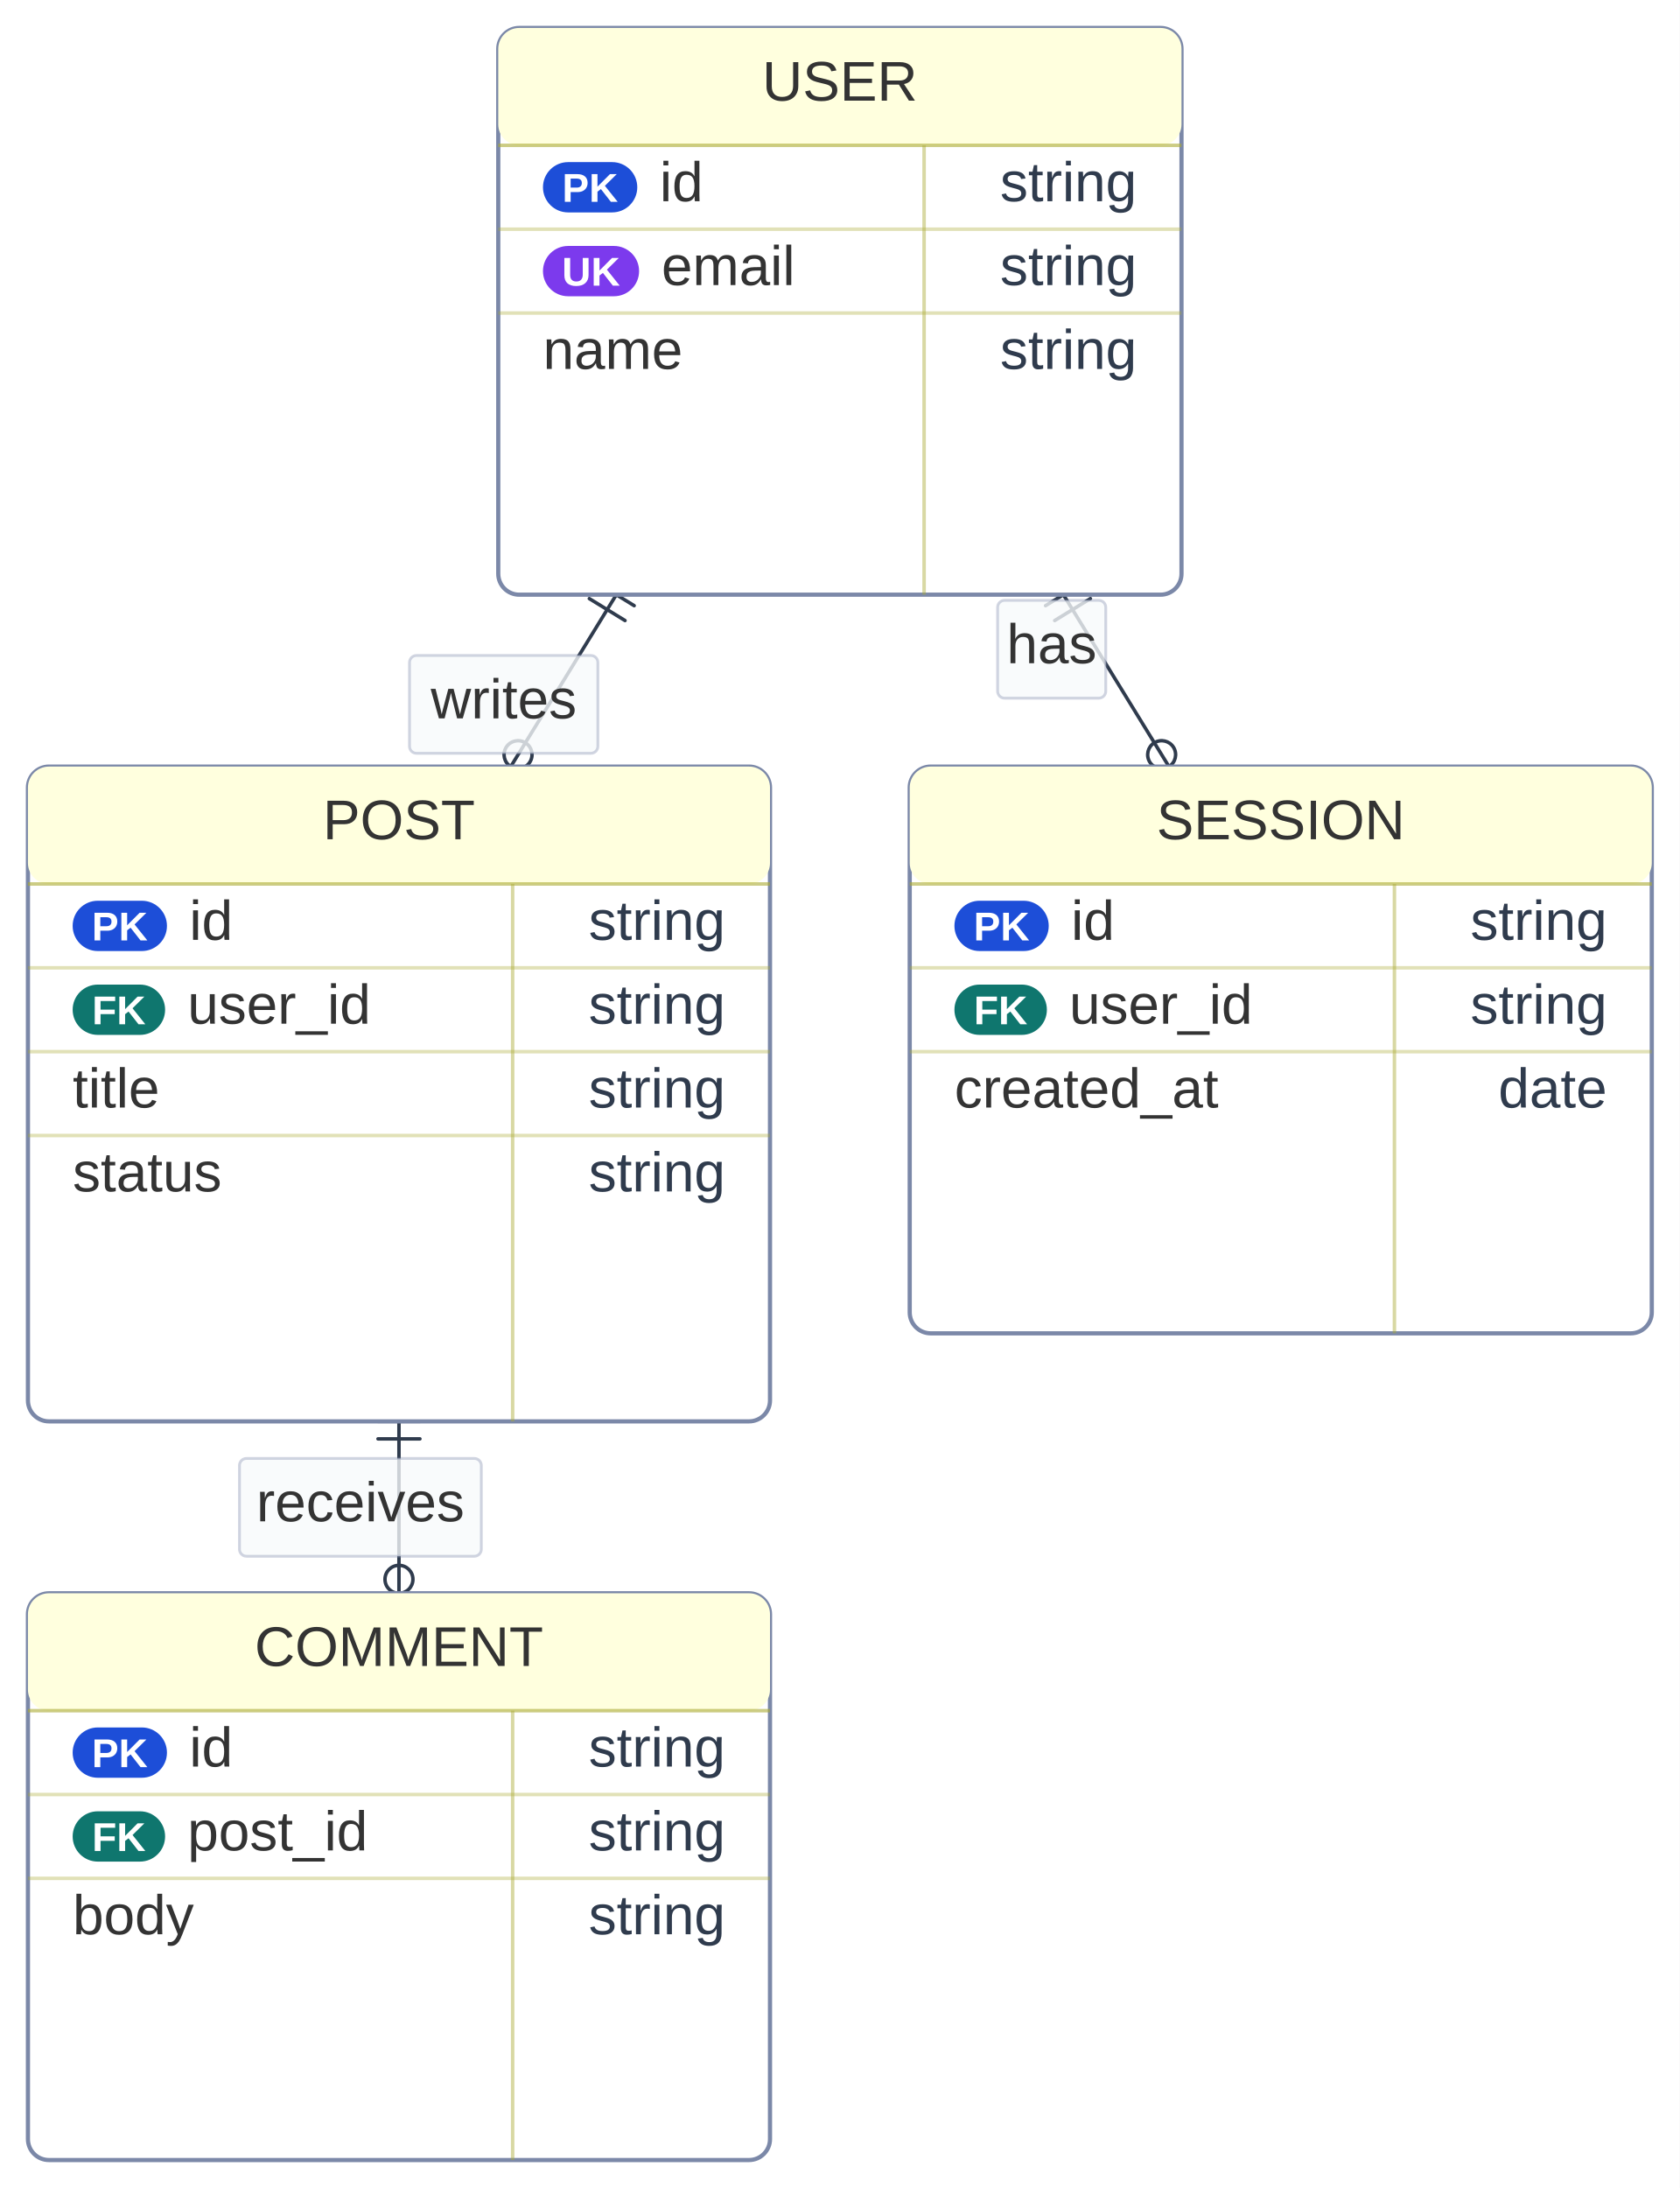
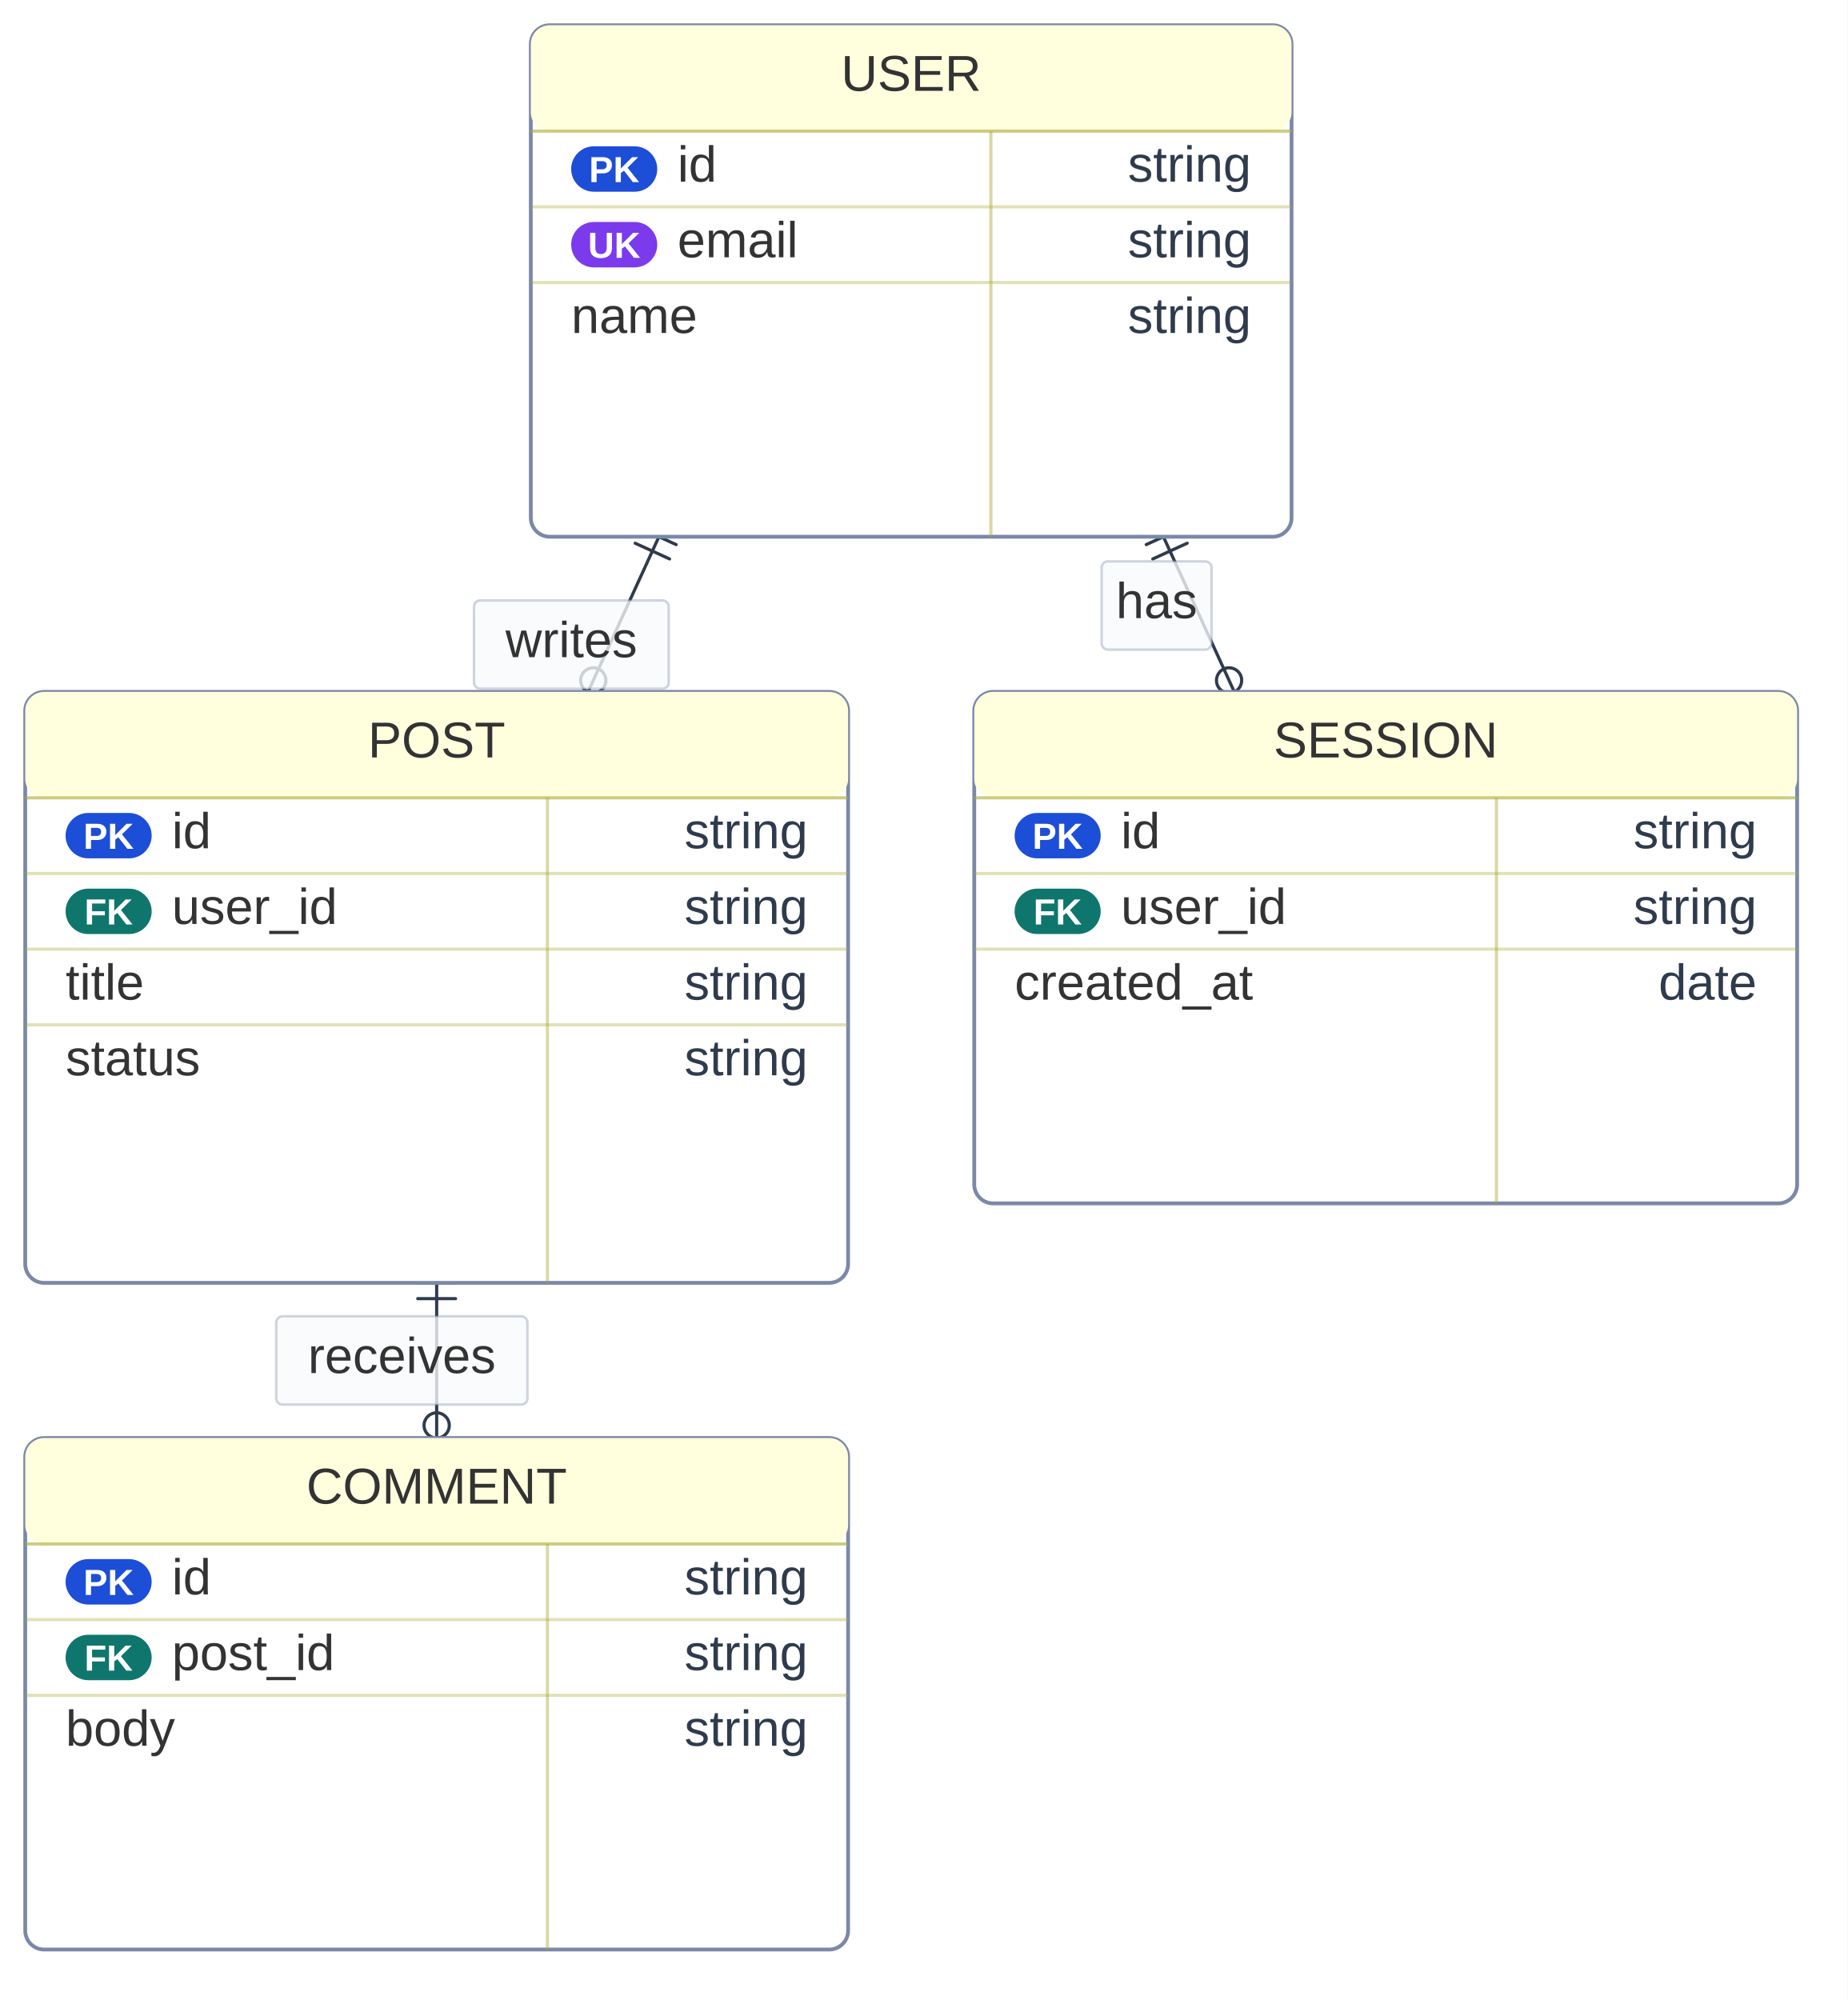
- <svg xmlns="http://www.w3.org/2000/svg" width="480.9" height="626.275" viewBox="0 0 480.9 626.275">
-   <rect x="0" y="0" width="480.9" height="626.275" fill="#FFFFFF" />
+ <svg xmlns="http://www.w3.org/2000/svg" width="585.936" height="634.275" viewBox="0 0 585.936 634.275">
+   <rect x="0" y="0" width="585.936" height="634.275" fill="#FFFFFF" />
  <defs>
    <marker id="arrow-0" viewBox="0 0 10 10" refX="5" refY="5" markerUnits="userSpaceOnUse" markerWidth="8" markerHeight="8" orient="auto">
      <path d="M 0 0 L 10 5 L 0 10 z" fill="#2F3B4D" stroke="#2F3B4D" stroke-width="1" stroke-dasharray="1,0" />
    </marker>
    <marker id="arrow-start-0" viewBox="0 0 10 10" refX="4.5" refY="5" markerUnits="userSpaceOnUse" markerWidth="8" markerHeight="8" orient="auto">
      <path d="M 0 5 L 10 10 L 10 0 z" fill="#2F3B4D" stroke="#2F3B4D" stroke-width="1" stroke-dasharray="1,0" />
    </marker>
  </defs>
-   <path id="edge-0" class="edgePath" data-edge-id="edge-0" d="M 176.450,170.225 L 146.225,219.425" fill="none" stroke="#2F3B4D" stroke-width="1" stroke-linecap="round" stroke-linejoin="round" />
-   <g transform="translate(176.45 170.22) rotate(121.56)">
+   <path id="edge-0" class="edgePath" data-edge-id="edge-0" d="M 208.968,170.225 L 186.484,219.425" fill="none" stroke="#2F3B4D" stroke-width="1" stroke-linecap="round" stroke-linejoin="round" />
+   <g transform="translate(208.97 170.22) rotate(114.56)">
    <path d="M 0 -6 L 0 6 M 5 -6 L 5 6" fill="none" stroke="#2F3B4D" stroke-width="1" stroke-linejoin="round" stroke-linecap="round" />
  </g>
-   <g transform="translate(146.22 219.42) rotate(121.56)">
+   <g transform="translate(186.48 219.42) rotate(114.56)">
    <g>
      <circle cx="-4" cy="0" r="4" fill="none" stroke="#2F3B4D" stroke-width="1" />
      <path d="M 4 0 L 12 -6 M 4 0 L 12 6" fill="none" stroke="#2F3B4D" stroke-width="1" stroke-linejoin="round" stroke-linecap="round" />
    </g>
  </g>
-   <rect data-edge-id="edge-0" data-label-kind="center" x="117.24" y="187.62" width="53.93" height="28.00" rx="2" ry="2" fill="rgba(248,250,252, 0.92)" fill-opacity="0.85" stroke="#7B88A8" stroke-opacity="0.35" stroke-width="0.8" />
+   <rect data-edge-id="edge-0" data-label-kind="center" x="150.32" y="190.42" width="61.76" height="28.00" rx="2" ry="2" fill="rgba(248,250,252, 0.92)" fill-opacity="0.85" stroke="#7B88A8" stroke-opacity="0.35" stroke-width="0.8" />
  <g class="edgeLabel" data-edge-id="edge-0" data-label-kind="center">
-     <text x="144.21" y="205.62" text-anchor="middle" font-family="trebuchet ms,verdana,arial,sans-serif" font-size="16" fill="#333333">
-       <tspan x="144.21" dy="0.00">writes</tspan>
+     <text x="181.20" y="208.42" text-anchor="middle" font-family="trebuchet ms,verdana,arial,Noto Color Emoji,Apple Color Emoji,Segoe UI Emoji,sans-serif" font-size="16" fill="#333333">
+       <tspan x="181.20" dy="0.00">writes</tspan>
    </text>
  </g>
-   <path id="edge-1" class="edgePath" data-edge-id="edge-1" d="M 304.450,170.225 L 334.675,219.425" fill="none" stroke="#2F3B4D" stroke-width="1" stroke-linecap="round" stroke-linejoin="round" />
-   <g transform="translate(304.45 170.22) rotate(58.44)">
+   <path id="edge-1" class="edgePath" data-edge-id="edge-1" d="M 368.968,170.225 L 391.452,219.425" fill="none" stroke="#2F3B4D" stroke-width="1" stroke-linecap="round" stroke-linejoin="round" />
+   <g transform="translate(368.97 170.22) rotate(65.44)">
    <path d="M 0 -6 L 0 6 M 5 -6 L 5 6" fill="none" stroke="#2F3B4D" stroke-width="1" stroke-linejoin="round" stroke-linecap="round" />
  </g>
-   <g transform="translate(334.67 219.42) rotate(58.44)">
+   <g transform="translate(391.45 219.42) rotate(65.44)">
    <g>
      <circle cx="-4" cy="0" r="4" fill="none" stroke="#2F3B4D" stroke-width="1" />
      <path d="M 4 0 L 12 -6 M 4 0 L 12 6" fill="none" stroke="#2F3B4D" stroke-width="1" stroke-linejoin="round" stroke-linecap="round" />
    </g>
  </g>
-   <rect data-edge-id="edge-1" data-label-kind="center" x="285.61" y="171.84" width="30.97" height="28.00" rx="2" ry="2" fill="rgba(248,250,252, 0.92)" fill-opacity="0.85" stroke="#7B88A8" stroke-opacity="0.35" stroke-width="0.8" />
+   <rect data-edge-id="edge-1" data-label-kind="center" x="349.36" y="178.03" width="34.88" height="28.00" rx="2" ry="2" fill="rgba(248,250,252, 0.92)" fill-opacity="0.85" stroke="#7B88A8" stroke-opacity="0.35" stroke-width="0.8" />
  <g class="edgeLabel" data-edge-id="edge-1" data-label-kind="center">
-     <text x="301.09" y="189.84" text-anchor="middle" font-family="trebuchet ms,verdana,arial,sans-serif" font-size="16" fill="#333333">
-       <tspan x="301.09" dy="0.00">has</tspan>
+     <text x="366.80" y="196.03" text-anchor="middle" font-family="trebuchet ms,verdana,arial,Noto Color Emoji,Apple Color Emoji,Segoe UI Emoji,sans-serif" font-size="16" fill="#333333">
+       <tspan x="366.80" dy="0.00">has</tspan>
    </text>
  </g>
-   <path id="edge-2" class="edgePath" data-edge-id="edge-2" d="M 114.225,406.850 L 114.225,456.050" fill="none" stroke="#2F3B4D" stroke-width="1" stroke-linecap="round" stroke-linejoin="round" />
-   <g transform="translate(114.22 406.85) rotate(90.00)">
+   <path id="edge-2" class="edgePath" data-edge-id="edge-2" d="M 138.484,406.850 L 138.484,456.050" fill="none" stroke="#2F3B4D" stroke-width="1" stroke-linecap="round" stroke-linejoin="round" />
+   <g transform="translate(138.48 406.85) rotate(90.00)">
    <path d="M 0 -6 L 0 6 M 5 -6 L 5 6" fill="none" stroke="#2F3B4D" stroke-width="1" stroke-linejoin="round" stroke-linecap="round" />
  </g>
-   <g transform="translate(114.22 456.05) rotate(90.00)">
+   <g transform="translate(138.48 456.05) rotate(90.00)">
    <g>
      <circle cx="-4" cy="0" r="4" fill="none" stroke="#2F3B4D" stroke-width="1" />
      <path d="M 4 0 L 12 -6 M 4 0 L 12 6" fill="none" stroke="#2F3B4D" stroke-width="1" stroke-linejoin="round" stroke-linecap="round" />
    </g>
  </g>
-   <rect data-edge-id="edge-2" data-label-kind="center" x="68.56" y="417.45" width="69.24" height="28.00" rx="2" ry="2" fill="rgba(248,250,252, 0.92)" fill-opacity="0.85" stroke="#7B88A8" stroke-opacity="0.35" stroke-width="0.8" />
+   <rect data-edge-id="edge-2" data-label-kind="center" x="87.60" y="417.45" width="79.68" height="28.00" rx="2" ry="2" fill="rgba(248,250,252, 0.92)" fill-opacity="0.85" stroke="#7B88A8" stroke-opacity="0.35" stroke-width="0.8" />
  <g class="edgeLabel" data-edge-id="edge-2" data-label-kind="center">
-     <text x="103.18" y="435.45" text-anchor="middle" font-family="trebuchet ms,verdana,arial,sans-serif" font-size="16" fill="#333333">
-       <tspan x="103.18" dy="0.00">receives</tspan>
+     <text x="127.44" y="435.45" text-anchor="middle" font-family="trebuchet ms,verdana,arial,Noto Color Emoji,Apple Color Emoji,Segoe UI Emoji,sans-serif" font-size="16" fill="#333333">
+       <tspan x="127.44" dy="0.00">receives</tspan>
    </text>
  </g>
-   <rect x="8.00" y="456.05" width="212.45" height="162.22" rx="6.00" ry="6.00" fill="#FFFFFF" stroke="#7B88A8" stroke-width="1.2" />
-   <rect x="8.00" y="456.05" width="212.45" height="33.60" rx="6.00" ry="6.00" fill="#FFFFDE" />
-   <text x="114.22" y="476.85" text-anchor="middle" font-family="trebuchet ms,verdana,arial,sans-serif" font-size="16" fill="#333333">
-     <tspan x="114.22" dy="0.00">COMMENT</tspan>
+   <rect x="8.00" y="456.05" width="260.97" height="162.22" rx="6.00" ry="6.00" fill="#FFFFFF" stroke="#7B88A8" stroke-width="1.2" />
+   <rect x="8.00" y="456.05" width="260.97" height="33.60" rx="6.00" ry="6.00" fill="#FFFFDE" />
+   <text x="138.48" y="476.85" text-anchor="middle" font-family="trebuchet ms,verdana,arial,Noto Color Emoji,Apple Color Emoji,Segoe UI Emoji,sans-serif" font-size="16" fill="#333333">
+     <tspan x="138.48" dy="0.00">COMMENT</tspan>
  </text>
-   <line x1="8.00" y1="489.65" x2="220.45" y2="489.65" stroke="#AAAA33" stroke-width="1.0" stroke-opacity="0.6" />
-   <line x1="146.77" y1="489.65" x2="146.77" y2="618.27" stroke="#AAAA33" stroke-width="1.0" stroke-opacity="0.45" />
-   <rect x="20.80" y="494.45" width="27.00" height="14.40" rx="7.20" ry="7.20" fill="#1D4ED8" />
-   <text x="34.30" y="505.81" text-anchor="middle" font-family="trebuchet ms,verdana,arial,sans-serif" font-size="11.52" font-weight="600" fill="#FFFFFF">PK</text>
-   <text x="54.20" y="505.65" text-anchor="start" font-family="trebuchet ms,verdana,arial,sans-serif" font-size="16" fill="#333333">
-     <tspan x="54.20" dy="0.00">id</tspan>
+   <line x1="8.00" y1="489.65" x2="268.97" y2="489.65" stroke="#AAAA33" stroke-width="1.0" stroke-opacity="0.6" />
+   <line x1="173.61" y1="489.65" x2="173.61" y2="618.27" stroke="#AAAA33" stroke-width="1.0" stroke-opacity="0.45" />
+   <rect x="20.80" y="494.45" width="27.30" height="14.40" rx="7.20" ry="7.20" fill="#1D4ED8" />
+   <text x="34.45" y="505.81" text-anchor="middle" font-family="trebuchet ms,verdana,arial,Noto Color Emoji,Apple Color Emoji,Segoe UI Emoji,sans-serif" font-size="11.52" font-weight="600" fill="#FFFFFF">PK</text>
+   <text x="54.50" y="505.65" text-anchor="start" font-family="trebuchet ms,verdana,arial,Noto Color Emoji,Apple Color Emoji,Segoe UI Emoji,sans-serif" font-size="16" fill="#333333">
+     <tspan x="54.50" dy="0.00">id</tspan>
  </text>
-   <text x="207.65" y="505.65" text-anchor="end" font-family="trebuchet ms,verdana,arial,sans-serif" font-size="16" fill="#2F3B4D">
-     <tspan x="207.65" dy="0.00">string</tspan>
+   <text x="256.17" y="505.65" text-anchor="end" font-family="trebuchet ms,verdana,arial,Noto Color Emoji,Apple Color Emoji,Segoe UI Emoji,sans-serif" font-size="16" fill="#2F3B4D">
+     <tspan x="256.17" dy="0.00">string</tspan>
  </text>
-   <line x1="8.00" y1="513.65" x2="220.45" y2="513.65" stroke="#AAAA33" stroke-width="1.0" stroke-opacity="0.35" />
-   <rect x="20.80" y="518.45" width="26.47" height="14.40" rx="7.20" ry="7.20" fill="#0F766E" />
-   <text x="34.04" y="529.81" text-anchor="middle" font-family="trebuchet ms,verdana,arial,sans-serif" font-size="11.52" font-weight="600" fill="#FFFFFF">FK</text>
-   <text x="53.67" y="529.65" text-anchor="start" font-family="trebuchet ms,verdana,arial,sans-serif" font-size="16" fill="#333333">
-     <tspan x="53.67" dy="0.00">post_id</tspan>
+   <line x1="8.00" y1="513.65" x2="268.97" y2="513.65" stroke="#AAAA33" stroke-width="1.0" stroke-opacity="0.35" />
+   <rect x="20.80" y="518.45" width="27.30" height="14.40" rx="7.20" ry="7.20" fill="#0F766E" />
+   <text x="34.45" y="529.81" text-anchor="middle" font-family="trebuchet ms,verdana,arial,Noto Color Emoji,Apple Color Emoji,Segoe UI Emoji,sans-serif" font-size="11.52" font-weight="600" fill="#FFFFFF">FK</text>
+   <text x="54.50" y="529.65" text-anchor="start" font-family="trebuchet ms,verdana,arial,Noto Color Emoji,Apple Color Emoji,Segoe UI Emoji,sans-serif" font-size="16" fill="#333333">
+     <tspan x="54.50" dy="0.00">post_id</tspan>
  </text>
-   <text x="207.65" y="529.65" text-anchor="end" font-family="trebuchet ms,verdana,arial,sans-serif" font-size="16" fill="#2F3B4D">
-     <tspan x="207.65" dy="0.00">string</tspan>
+   <text x="256.17" y="529.65" text-anchor="end" font-family="trebuchet ms,verdana,arial,Noto Color Emoji,Apple Color Emoji,Segoe UI Emoji,sans-serif" font-size="16" fill="#2F3B4D">
+     <tspan x="256.17" dy="0.00">string</tspan>
  </text>
-   <line x1="8.00" y1="537.65" x2="220.45" y2="537.65" stroke="#AAAA33" stroke-width="1.0" stroke-opacity="0.35" />
-   <text x="20.80" y="553.65" text-anchor="start" font-family="trebuchet ms,verdana,arial,sans-serif" font-size="16" fill="#333333">
+   <line x1="8.00" y1="537.65" x2="268.97" y2="537.65" stroke="#AAAA33" stroke-width="1.0" stroke-opacity="0.35" />
+   <text x="20.80" y="553.65" text-anchor="start" font-family="trebuchet ms,verdana,arial,Noto Color Emoji,Apple Color Emoji,Segoe UI Emoji,sans-serif" font-size="16" fill="#333333">
    <tspan x="20.80" dy="0.00">body</tspan>
  </text>
-   <text x="207.65" y="553.65" text-anchor="end" font-family="trebuchet ms,verdana,arial,sans-serif" font-size="16" fill="#2F3B4D">
-     <tspan x="207.65" dy="0.00">string</tspan>
+   <text x="256.17" y="553.65" text-anchor="end" font-family="trebuchet ms,verdana,arial,Noto Color Emoji,Apple Color Emoji,Segoe UI Emoji,sans-serif" font-size="16" fill="#2F3B4D">
+     <tspan x="256.17" dy="0.00">string</tspan>
  </text>
-   <rect x="8.00" y="219.42" width="212.45" height="187.42" rx="6.00" ry="6.00" fill="#FFFFFF" stroke="#7B88A8" stroke-width="1.2" />
-   <rect x="8.00" y="219.42" width="212.45" height="33.60" rx="6.00" ry="6.00" fill="#FFFFDE" />
-   <text x="114.22" y="240.22" text-anchor="middle" font-family="trebuchet ms,verdana,arial,sans-serif" font-size="16" fill="#333333">
-     <tspan x="114.22" dy="0.00">POST</tspan>
+   <rect x="8.00" y="219.42" width="260.97" height="187.42" rx="6.00" ry="6.00" fill="#FFFFFF" stroke="#7B88A8" stroke-width="1.2" />
+   <rect x="8.00" y="219.42" width="260.97" height="33.60" rx="6.00" ry="6.00" fill="#FFFFDE" />
+   <text x="138.48" y="240.22" text-anchor="middle" font-family="trebuchet ms,verdana,arial,Noto Color Emoji,Apple Color Emoji,Segoe UI Emoji,sans-serif" font-size="16" fill="#333333">
+     <tspan x="138.48" dy="0.00">POST</tspan>
  </text>
-   <line x1="8.00" y1="253.02" x2="220.45" y2="253.02" stroke="#AAAA33" stroke-width="1.0" stroke-opacity="0.6" />
-   <line x1="146.77" y1="253.02" x2="146.77" y2="406.85" stroke="#AAAA33" stroke-width="1.0" stroke-opacity="0.45" />
-   <rect x="20.80" y="257.82" width="27.00" height="14.40" rx="7.20" ry="7.20" fill="#1D4ED8" />
-   <text x="34.30" y="269.18" text-anchor="middle" font-family="trebuchet ms,verdana,arial,sans-serif" font-size="11.52" font-weight="600" fill="#FFFFFF">PK</text>
-   <text x="54.20" y="269.02" text-anchor="start" font-family="trebuchet ms,verdana,arial,sans-serif" font-size="16" fill="#333333">
-     <tspan x="54.20" dy="0.00">id</tspan>
+   <line x1="8.00" y1="253.02" x2="268.97" y2="253.02" stroke="#AAAA33" stroke-width="1.0" stroke-opacity="0.6" />
+   <line x1="173.61" y1="253.02" x2="173.61" y2="406.85" stroke="#AAAA33" stroke-width="1.0" stroke-opacity="0.45" />
+   <rect x="20.80" y="257.82" width="27.30" height="14.40" rx="7.20" ry="7.20" fill="#1D4ED8" />
+   <text x="34.45" y="269.18" text-anchor="middle" font-family="trebuchet ms,verdana,arial,Noto Color Emoji,Apple Color Emoji,Segoe UI Emoji,sans-serif" font-size="11.52" font-weight="600" fill="#FFFFFF">PK</text>
+   <text x="54.50" y="269.02" text-anchor="start" font-family="trebuchet ms,verdana,arial,Noto Color Emoji,Apple Color Emoji,Segoe UI Emoji,sans-serif" font-size="16" fill="#333333">
+     <tspan x="54.50" dy="0.00">id</tspan>
  </text>
-   <text x="207.65" y="269.02" text-anchor="end" font-family="trebuchet ms,verdana,arial,sans-serif" font-size="16" fill="#2F3B4D">
-     <tspan x="207.65" dy="0.00">string</tspan>
+   <text x="256.17" y="269.02" text-anchor="end" font-family="trebuchet ms,verdana,arial,Noto Color Emoji,Apple Color Emoji,Segoe UI Emoji,sans-serif" font-size="16" fill="#2F3B4D">
+     <tspan x="256.17" dy="0.00">string</tspan>
  </text>
-   <line x1="8.00" y1="277.02" x2="220.45" y2="277.02" stroke="#AAAA33" stroke-width="1.0" stroke-opacity="0.35" />
-   <rect x="20.80" y="281.82" width="26.47" height="14.40" rx="7.20" ry="7.20" fill="#0F766E" />
-   <text x="34.04" y="293.18" text-anchor="middle" font-family="trebuchet ms,verdana,arial,sans-serif" font-size="11.52" font-weight="600" fill="#FFFFFF">FK</text>
-   <text x="53.67" y="293.02" text-anchor="start" font-family="trebuchet ms,verdana,arial,sans-serif" font-size="16" fill="#333333">
-     <tspan x="53.67" dy="0.00">user_id</tspan>
+   <line x1="8.00" y1="277.02" x2="268.97" y2="277.02" stroke="#AAAA33" stroke-width="1.0" stroke-opacity="0.35" />
+   <rect x="20.80" y="281.82" width="27.30" height="14.40" rx="7.20" ry="7.20" fill="#0F766E" />
+   <text x="34.45" y="293.18" text-anchor="middle" font-family="trebuchet ms,verdana,arial,Noto Color Emoji,Apple Color Emoji,Segoe UI Emoji,sans-serif" font-size="11.52" font-weight="600" fill="#FFFFFF">FK</text>
+   <text x="54.50" y="293.02" text-anchor="start" font-family="trebuchet ms,verdana,arial,Noto Color Emoji,Apple Color Emoji,Segoe UI Emoji,sans-serif" font-size="16" fill="#333333">
+     <tspan x="54.50" dy="0.00">user_id</tspan>
  </text>
-   <text x="207.65" y="293.02" text-anchor="end" font-family="trebuchet ms,verdana,arial,sans-serif" font-size="16" fill="#2F3B4D">
-     <tspan x="207.65" dy="0.00">string</tspan>
+   <text x="256.17" y="293.02" text-anchor="end" font-family="trebuchet ms,verdana,arial,Noto Color Emoji,Apple Color Emoji,Segoe UI Emoji,sans-serif" font-size="16" fill="#2F3B4D">
+     <tspan x="256.17" dy="0.00">string</tspan>
  </text>
-   <line x1="8.00" y1="301.02" x2="220.45" y2="301.02" stroke="#AAAA33" stroke-width="1.0" stroke-opacity="0.35" />
-   <text x="20.80" y="317.02" text-anchor="start" font-family="trebuchet ms,verdana,arial,sans-serif" font-size="16" fill="#333333">
+   <line x1="8.00" y1="301.02" x2="268.97" y2="301.02" stroke="#AAAA33" stroke-width="1.0" stroke-opacity="0.35" />
+   <text x="20.80" y="317.02" text-anchor="start" font-family="trebuchet ms,verdana,arial,Noto Color Emoji,Apple Color Emoji,Segoe UI Emoji,sans-serif" font-size="16" fill="#333333">
    <tspan x="20.80" dy="0.00">title</tspan>
  </text>
-   <text x="207.65" y="317.02" text-anchor="end" font-family="trebuchet ms,verdana,arial,sans-serif" font-size="16" fill="#2F3B4D">
-     <tspan x="207.65" dy="0.00">string</tspan>
+   <text x="256.17" y="317.02" text-anchor="end" font-family="trebuchet ms,verdana,arial,Noto Color Emoji,Apple Color Emoji,Segoe UI Emoji,sans-serif" font-size="16" fill="#2F3B4D">
+     <tspan x="256.17" dy="0.00">string</tspan>
  </text>
-   <line x1="8.00" y1="325.02" x2="220.45" y2="325.02" stroke="#AAAA33" stroke-width="1.0" stroke-opacity="0.35" />
-   <text x="20.80" y="341.02" text-anchor="start" font-family="trebuchet ms,verdana,arial,sans-serif" font-size="16" fill="#333333">
+   <line x1="8.00" y1="325.02" x2="268.97" y2="325.02" stroke="#AAAA33" stroke-width="1.0" stroke-opacity="0.35" />
+   <text x="20.80" y="341.02" text-anchor="start" font-family="trebuchet ms,verdana,arial,Noto Color Emoji,Apple Color Emoji,Segoe UI Emoji,sans-serif" font-size="16" fill="#333333">
    <tspan x="20.80" dy="0.00">status</tspan>
  </text>
-   <text x="207.65" y="341.02" text-anchor="end" font-family="trebuchet ms,verdana,arial,sans-serif" font-size="16" fill="#2F3B4D">
-     <tspan x="207.65" dy="0.00">string</tspan>
+   <text x="256.17" y="341.02" text-anchor="end" font-family="trebuchet ms,verdana,arial,Noto Color Emoji,Apple Color Emoji,Segoe UI Emoji,sans-serif" font-size="16" fill="#2F3B4D">
+     <tspan x="256.17" dy="0.00">string</tspan>
  </text>
-   <rect x="260.45" y="219.42" width="212.45" height="162.22" rx="6.00" ry="6.00" fill="#FFFFFF" stroke="#7B88A8" stroke-width="1.2" />
-   <rect x="260.45" y="219.42" width="212.45" height="33.60" rx="6.00" ry="6.00" fill="#FFFFDE" />
-   <text x="366.67" y="240.22" text-anchor="middle" font-family="trebuchet ms,verdana,arial,sans-serif" font-size="16" fill="#333333">
-     <tspan x="366.67" dy="0.00">SESSION</tspan>
+   <rect x="308.97" y="219.42" width="260.97" height="162.22" rx="6.00" ry="6.00" fill="#FFFFFF" stroke="#7B88A8" stroke-width="1.2" />
+   <rect x="308.97" y="219.42" width="260.97" height="33.60" rx="6.00" ry="6.00" fill="#FFFFDE" />
+   <text x="439.45" y="240.22" text-anchor="middle" font-family="trebuchet ms,verdana,arial,Noto Color Emoji,Apple Color Emoji,Segoe UI Emoji,sans-serif" font-size="16" fill="#333333">
+     <tspan x="439.45" dy="0.00">SESSION</tspan>
  </text>
-   <line x1="260.45" y1="253.02" x2="472.90" y2="253.02" stroke="#AAAA33" stroke-width="1.0" stroke-opacity="0.6" />
-   <line x1="399.22" y1="253.02" x2="399.22" y2="381.65" stroke="#AAAA33" stroke-width="1.0" stroke-opacity="0.45" />
-   <rect x="273.25" y="257.82" width="27.00" height="14.40" rx="7.20" ry="7.20" fill="#1D4ED8" />
-   <text x="286.75" y="269.18" text-anchor="middle" font-family="trebuchet ms,verdana,arial,sans-serif" font-size="11.52" font-weight="600" fill="#FFFFFF">PK</text>
-   <text x="306.65" y="269.02" text-anchor="start" font-family="trebuchet ms,verdana,arial,sans-serif" font-size="16" fill="#333333">
-     <tspan x="306.65" dy="0.00">id</tspan>
+   <line x1="308.97" y1="253.02" x2="569.94" y2="253.02" stroke="#AAAA33" stroke-width="1.0" stroke-opacity="0.6" />
+   <line x1="474.58" y1="253.02" x2="474.58" y2="381.65" stroke="#AAAA33" stroke-width="1.0" stroke-opacity="0.45" />
+   <rect x="321.77" y="257.82" width="27.30" height="14.40" rx="7.20" ry="7.20" fill="#1D4ED8" />
+   <text x="335.42" y="269.18" text-anchor="middle" font-family="trebuchet ms,verdana,arial,Noto Color Emoji,Apple Color Emoji,Segoe UI Emoji,sans-serif" font-size="11.52" font-weight="600" fill="#FFFFFF">PK</text>
+   <text x="355.47" y="269.02" text-anchor="start" font-family="trebuchet ms,verdana,arial,Noto Color Emoji,Apple Color Emoji,Segoe UI Emoji,sans-serif" font-size="16" fill="#333333">
+     <tspan x="355.47" dy="0.00">id</tspan>
  </text>
-   <text x="460.10" y="269.02" text-anchor="end" font-family="trebuchet ms,verdana,arial,sans-serif" font-size="16" fill="#2F3B4D">
-     <tspan x="460.10" dy="0.00">string</tspan>
+   <text x="557.14" y="269.02" text-anchor="end" font-family="trebuchet ms,verdana,arial,Noto Color Emoji,Apple Color Emoji,Segoe UI Emoji,sans-serif" font-size="16" fill="#2F3B4D">
+     <tspan x="557.14" dy="0.00">string</tspan>
  </text>
-   <line x1="260.45" y1="277.02" x2="472.90" y2="277.02" stroke="#AAAA33" stroke-width="1.0" stroke-opacity="0.35" />
-   <rect x="273.25" y="281.82" width="26.47" height="14.40" rx="7.20" ry="7.20" fill="#0F766E" />
-   <text x="286.49" y="293.18" text-anchor="middle" font-family="trebuchet ms,verdana,arial,sans-serif" font-size="11.52" font-weight="600" fill="#FFFFFF">FK</text>
-   <text x="306.12" y="293.02" text-anchor="start" font-family="trebuchet ms,verdana,arial,sans-serif" font-size="16" fill="#333333">
-     <tspan x="306.12" dy="0.00">user_id</tspan>
+   <line x1="308.97" y1="277.02" x2="569.94" y2="277.02" stroke="#AAAA33" stroke-width="1.0" stroke-opacity="0.35" />
+   <rect x="321.77" y="281.82" width="27.30" height="14.40" rx="7.20" ry="7.20" fill="#0F766E" />
+   <text x="335.42" y="293.18" text-anchor="middle" font-family="trebuchet ms,verdana,arial,Noto Color Emoji,Apple Color Emoji,Segoe UI Emoji,sans-serif" font-size="11.52" font-weight="600" fill="#FFFFFF">FK</text>
+   <text x="355.47" y="293.02" text-anchor="start" font-family="trebuchet ms,verdana,arial,Noto Color Emoji,Apple Color Emoji,Segoe UI Emoji,sans-serif" font-size="16" fill="#333333">
+     <tspan x="355.47" dy="0.00">user_id</tspan>
  </text>
-   <text x="460.10" y="293.02" text-anchor="end" font-family="trebuchet ms,verdana,arial,sans-serif" font-size="16" fill="#2F3B4D">
-     <tspan x="460.10" dy="0.00">string</tspan>
+   <text x="557.14" y="293.02" text-anchor="end" font-family="trebuchet ms,verdana,arial,Noto Color Emoji,Apple Color Emoji,Segoe UI Emoji,sans-serif" font-size="16" fill="#2F3B4D">
+     <tspan x="557.14" dy="0.00">string</tspan>
  </text>
-   <line x1="260.45" y1="301.02" x2="472.90" y2="301.02" stroke="#AAAA33" stroke-width="1.0" stroke-opacity="0.35" />
-   <text x="273.25" y="317.02" text-anchor="start" font-family="trebuchet ms,verdana,arial,sans-serif" font-size="16" fill="#333333">
-     <tspan x="273.25" dy="0.00">created_at</tspan>
+   <line x1="308.97" y1="301.02" x2="569.94" y2="301.02" stroke="#AAAA33" stroke-width="1.0" stroke-opacity="0.35" />
+   <text x="321.77" y="317.02" text-anchor="start" font-family="trebuchet ms,verdana,arial,Noto Color Emoji,Apple Color Emoji,Segoe UI Emoji,sans-serif" font-size="16" fill="#333333">
+     <tspan x="321.77" dy="0.00">created_at</tspan>
  </text>
-   <text x="460.10" y="317.02" text-anchor="end" font-family="trebuchet ms,verdana,arial,sans-serif" font-size="16" fill="#2F3B4D">
-     <tspan x="460.10" dy="0.00">date</tspan>
+   <text x="557.14" y="317.02" text-anchor="end" font-family="trebuchet ms,verdana,arial,Noto Color Emoji,Apple Color Emoji,Segoe UI Emoji,sans-serif" font-size="16" fill="#2F3B4D">
+     <tspan x="557.14" dy="0.00">date</tspan>
  </text>
-   <rect x="142.65" y="8.00" width="195.61" height="162.22" rx="6.00" ry="6.00" fill="#FFFFFF" stroke="#7B88A8" stroke-width="1.2" />
-   <rect x="142.65" y="8.00" width="195.61" height="33.60" rx="6.00" ry="6.00" fill="#FFFFDE" />
-   <text x="240.45" y="28.80" text-anchor="middle" font-family="trebuchet ms,verdana,arial,sans-serif" font-size="16" fill="#333333">
-     <tspan x="240.45" dy="0.00">USER</tspan>
+   <rect x="168.34" y="8.00" width="241.26" height="162.22" rx="6.00" ry="6.00" fill="#FFFFFF" stroke="#7B88A8" stroke-width="1.2" />
+   <rect x="168.34" y="8.00" width="241.26" height="33.60" rx="6.00" ry="6.00" fill="#FFFFDE" />
+   <text x="288.97" y="28.80" text-anchor="middle" font-family="trebuchet ms,verdana,arial,Noto Color Emoji,Apple Color Emoji,Segoe UI Emoji,sans-serif" font-size="16" fill="#333333">
+     <tspan x="288.97" dy="0.00">USER</tspan>
  </text>
-   <line x1="142.65" y1="41.60" x2="338.25" y2="41.60" stroke="#AAAA33" stroke-width="1.0" stroke-opacity="0.6" />
-   <line x1="264.57" y1="41.60" x2="264.57" y2="170.22" stroke="#AAAA33" stroke-width="1.0" stroke-opacity="0.45" />
-   <rect x="155.45" y="46.40" width="27.00" height="14.40" rx="7.20" ry="7.20" fill="#1D4ED8" />
-   <text x="168.95" y="57.76" text-anchor="middle" font-family="trebuchet ms,verdana,arial,sans-serif" font-size="11.52" font-weight="600" fill="#FFFFFF">PK</text>
-   <text x="188.85" y="57.60" text-anchor="start" font-family="trebuchet ms,verdana,arial,sans-serif" font-size="16" fill="#333333">
-     <tspan x="188.85" dy="0.00">id</tspan>
+   <line x1="168.34" y1="41.60" x2="409.60" y2="41.60" stroke="#AAAA33" stroke-width="1.0" stroke-opacity="0.6" />
+   <line x1="314.24" y1="41.60" x2="314.24" y2="170.22" stroke="#AAAA33" stroke-width="1.0" stroke-opacity="0.45" />
+   <rect x="181.14" y="46.40" width="27.30" height="14.40" rx="7.20" ry="7.20" fill="#1D4ED8" />
+   <text x="194.79" y="57.76" text-anchor="middle" font-family="trebuchet ms,verdana,arial,Noto Color Emoji,Apple Color Emoji,Segoe UI Emoji,sans-serif" font-size="11.52" font-weight="600" fill="#FFFFFF">PK</text>
+   <text x="214.84" y="57.60" text-anchor="start" font-family="trebuchet ms,verdana,arial,Noto Color Emoji,Apple Color Emoji,Segoe UI Emoji,sans-serif" font-size="16" fill="#333333">
+     <tspan x="214.84" dy="0.00">id</tspan>
  </text>
-   <text x="325.45" y="57.60" text-anchor="end" font-family="trebuchet ms,verdana,arial,sans-serif" font-size="16" fill="#2F3B4D">
-     <tspan x="325.45" dy="0.00">string</tspan>
+   <text x="396.80" y="57.60" text-anchor="end" font-family="trebuchet ms,verdana,arial,Noto Color Emoji,Apple Color Emoji,Segoe UI Emoji,sans-serif" font-size="16" fill="#2F3B4D">
+     <tspan x="396.80" dy="0.00">string</tspan>
  </text>
-   <line x1="142.65" y1="65.60" x2="338.25" y2="65.60" stroke="#AAAA33" stroke-width="1.0" stroke-opacity="0.35" />
-   <rect x="155.45" y="70.40" width="27.52" height="14.40" rx="7.20" ry="7.20" fill="#7C3AED" />
-   <text x="169.21" y="81.76" text-anchor="middle" font-family="trebuchet ms,verdana,arial,sans-serif" font-size="11.52" font-weight="600" fill="#FFFFFF">UK</text>
-   <text x="189.37" y="81.60" text-anchor="start" font-family="trebuchet ms,verdana,arial,sans-serif" font-size="16" fill="#333333">
-     <tspan x="189.37" dy="0.00">email</tspan>
+   <line x1="168.34" y1="65.60" x2="409.60" y2="65.60" stroke="#AAAA33" stroke-width="1.0" stroke-opacity="0.35" />
+   <rect x="181.14" y="70.40" width="27.30" height="14.40" rx="7.20" ry="7.20" fill="#7C3AED" />
+   <text x="194.79" y="81.76" text-anchor="middle" font-family="trebuchet ms,verdana,arial,Noto Color Emoji,Apple Color Emoji,Segoe UI Emoji,sans-serif" font-size="11.52" font-weight="600" fill="#FFFFFF">UK</text>
+   <text x="214.84" y="81.60" text-anchor="start" font-family="trebuchet ms,verdana,arial,Noto Color Emoji,Apple Color Emoji,Segoe UI Emoji,sans-serif" font-size="16" fill="#333333">
+     <tspan x="214.84" dy="0.00">email</tspan>
  </text>
-   <text x="325.45" y="81.60" text-anchor="end" font-family="trebuchet ms,verdana,arial,sans-serif" font-size="16" fill="#2F3B4D">
-     <tspan x="325.45" dy="0.00">string</tspan>
+   <text x="396.80" y="81.60" text-anchor="end" font-family="trebuchet ms,verdana,arial,Noto Color Emoji,Apple Color Emoji,Segoe UI Emoji,sans-serif" font-size="16" fill="#2F3B4D">
+     <tspan x="396.80" dy="0.00">string</tspan>
  </text>
-   <line x1="142.65" y1="89.60" x2="338.25" y2="89.60" stroke="#AAAA33" stroke-width="1.0" stroke-opacity="0.35" />
-   <text x="155.45" y="105.60" text-anchor="start" font-family="trebuchet ms,verdana,arial,sans-serif" font-size="16" fill="#333333">
-     <tspan x="155.45" dy="0.00">name</tspan>
+   <line x1="168.34" y1="89.60" x2="409.60" y2="89.60" stroke="#AAAA33" stroke-width="1.0" stroke-opacity="0.35" />
+   <text x="181.14" y="105.60" text-anchor="start" font-family="trebuchet ms,verdana,arial,Noto Color Emoji,Apple Color Emoji,Segoe UI Emoji,sans-serif" font-size="16" fill="#333333">
+     <tspan x="181.14" dy="0.00">name</tspan>
  </text>
-   <text x="325.45" y="105.60" text-anchor="end" font-family="trebuchet ms,verdana,arial,sans-serif" font-size="16" fill="#2F3B4D">
-     <tspan x="325.45" dy="0.00">string</tspan>
+   <text x="396.80" y="105.60" text-anchor="end" font-family="trebuchet ms,verdana,arial,Noto Color Emoji,Apple Color Emoji,Segoe UI Emoji,sans-serif" font-size="16" fill="#2F3B4D">
+     <tspan x="396.80" dy="0.00">string</tspan>
  </text>
</svg>
